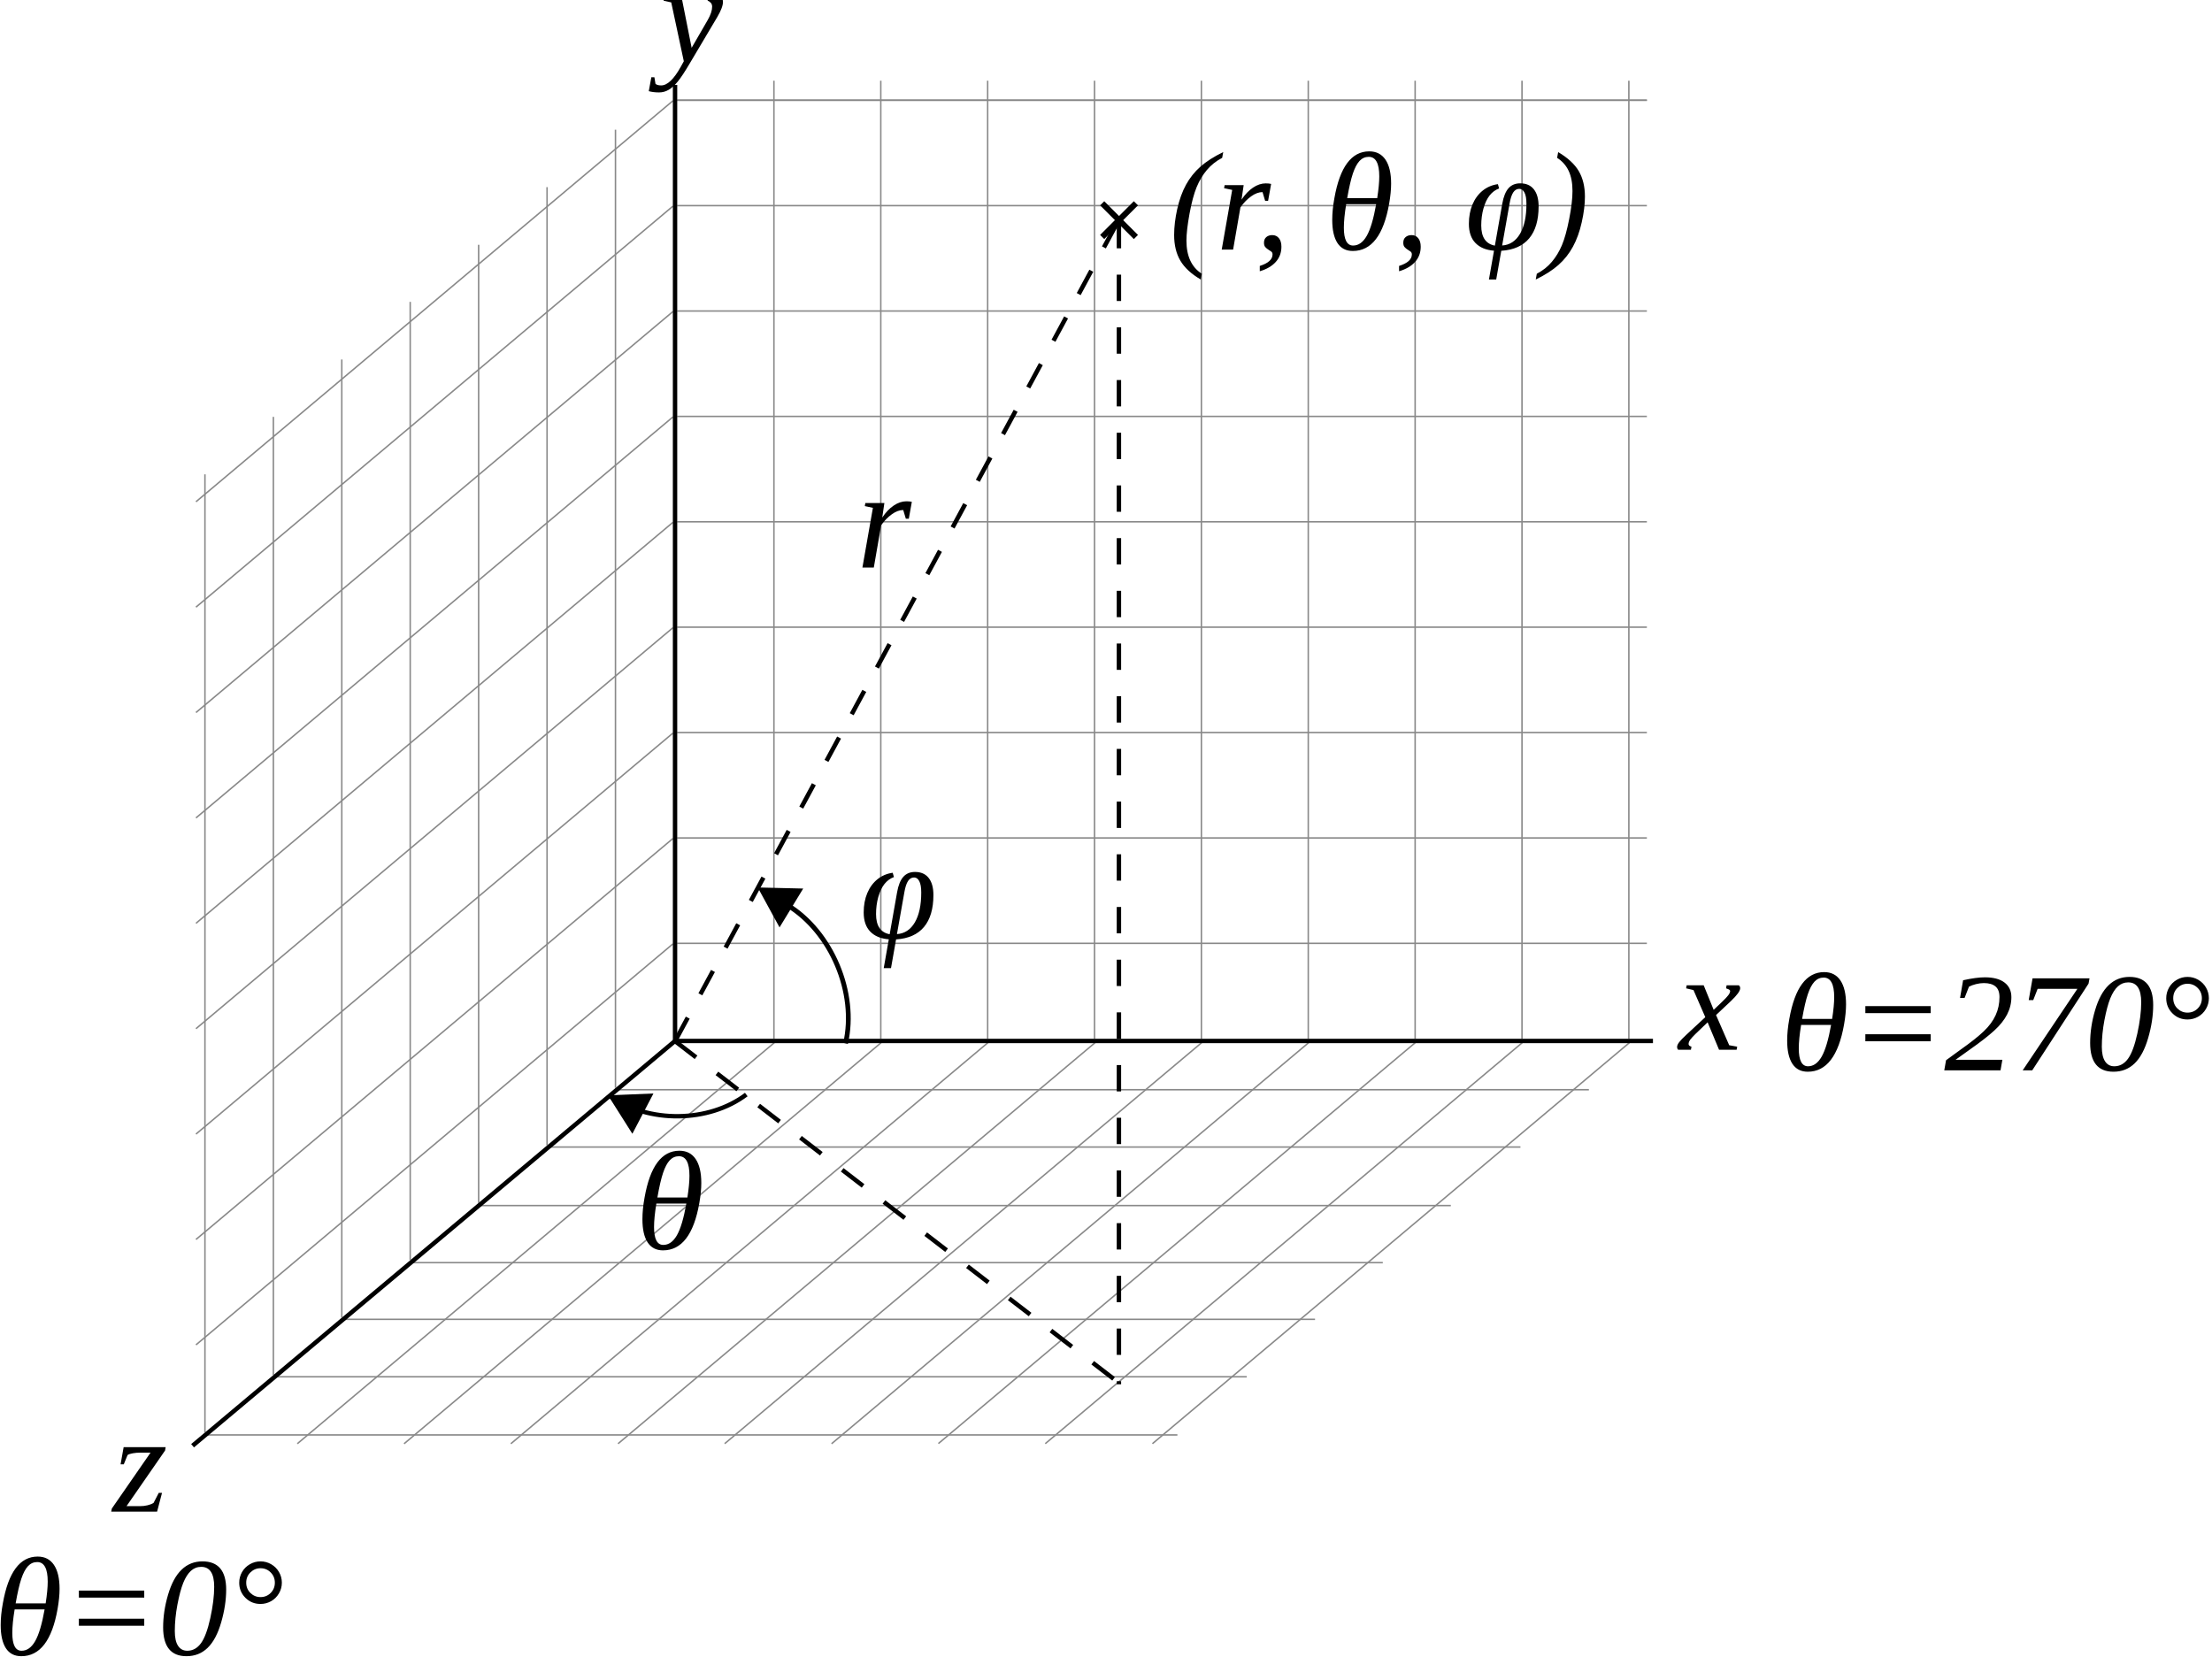
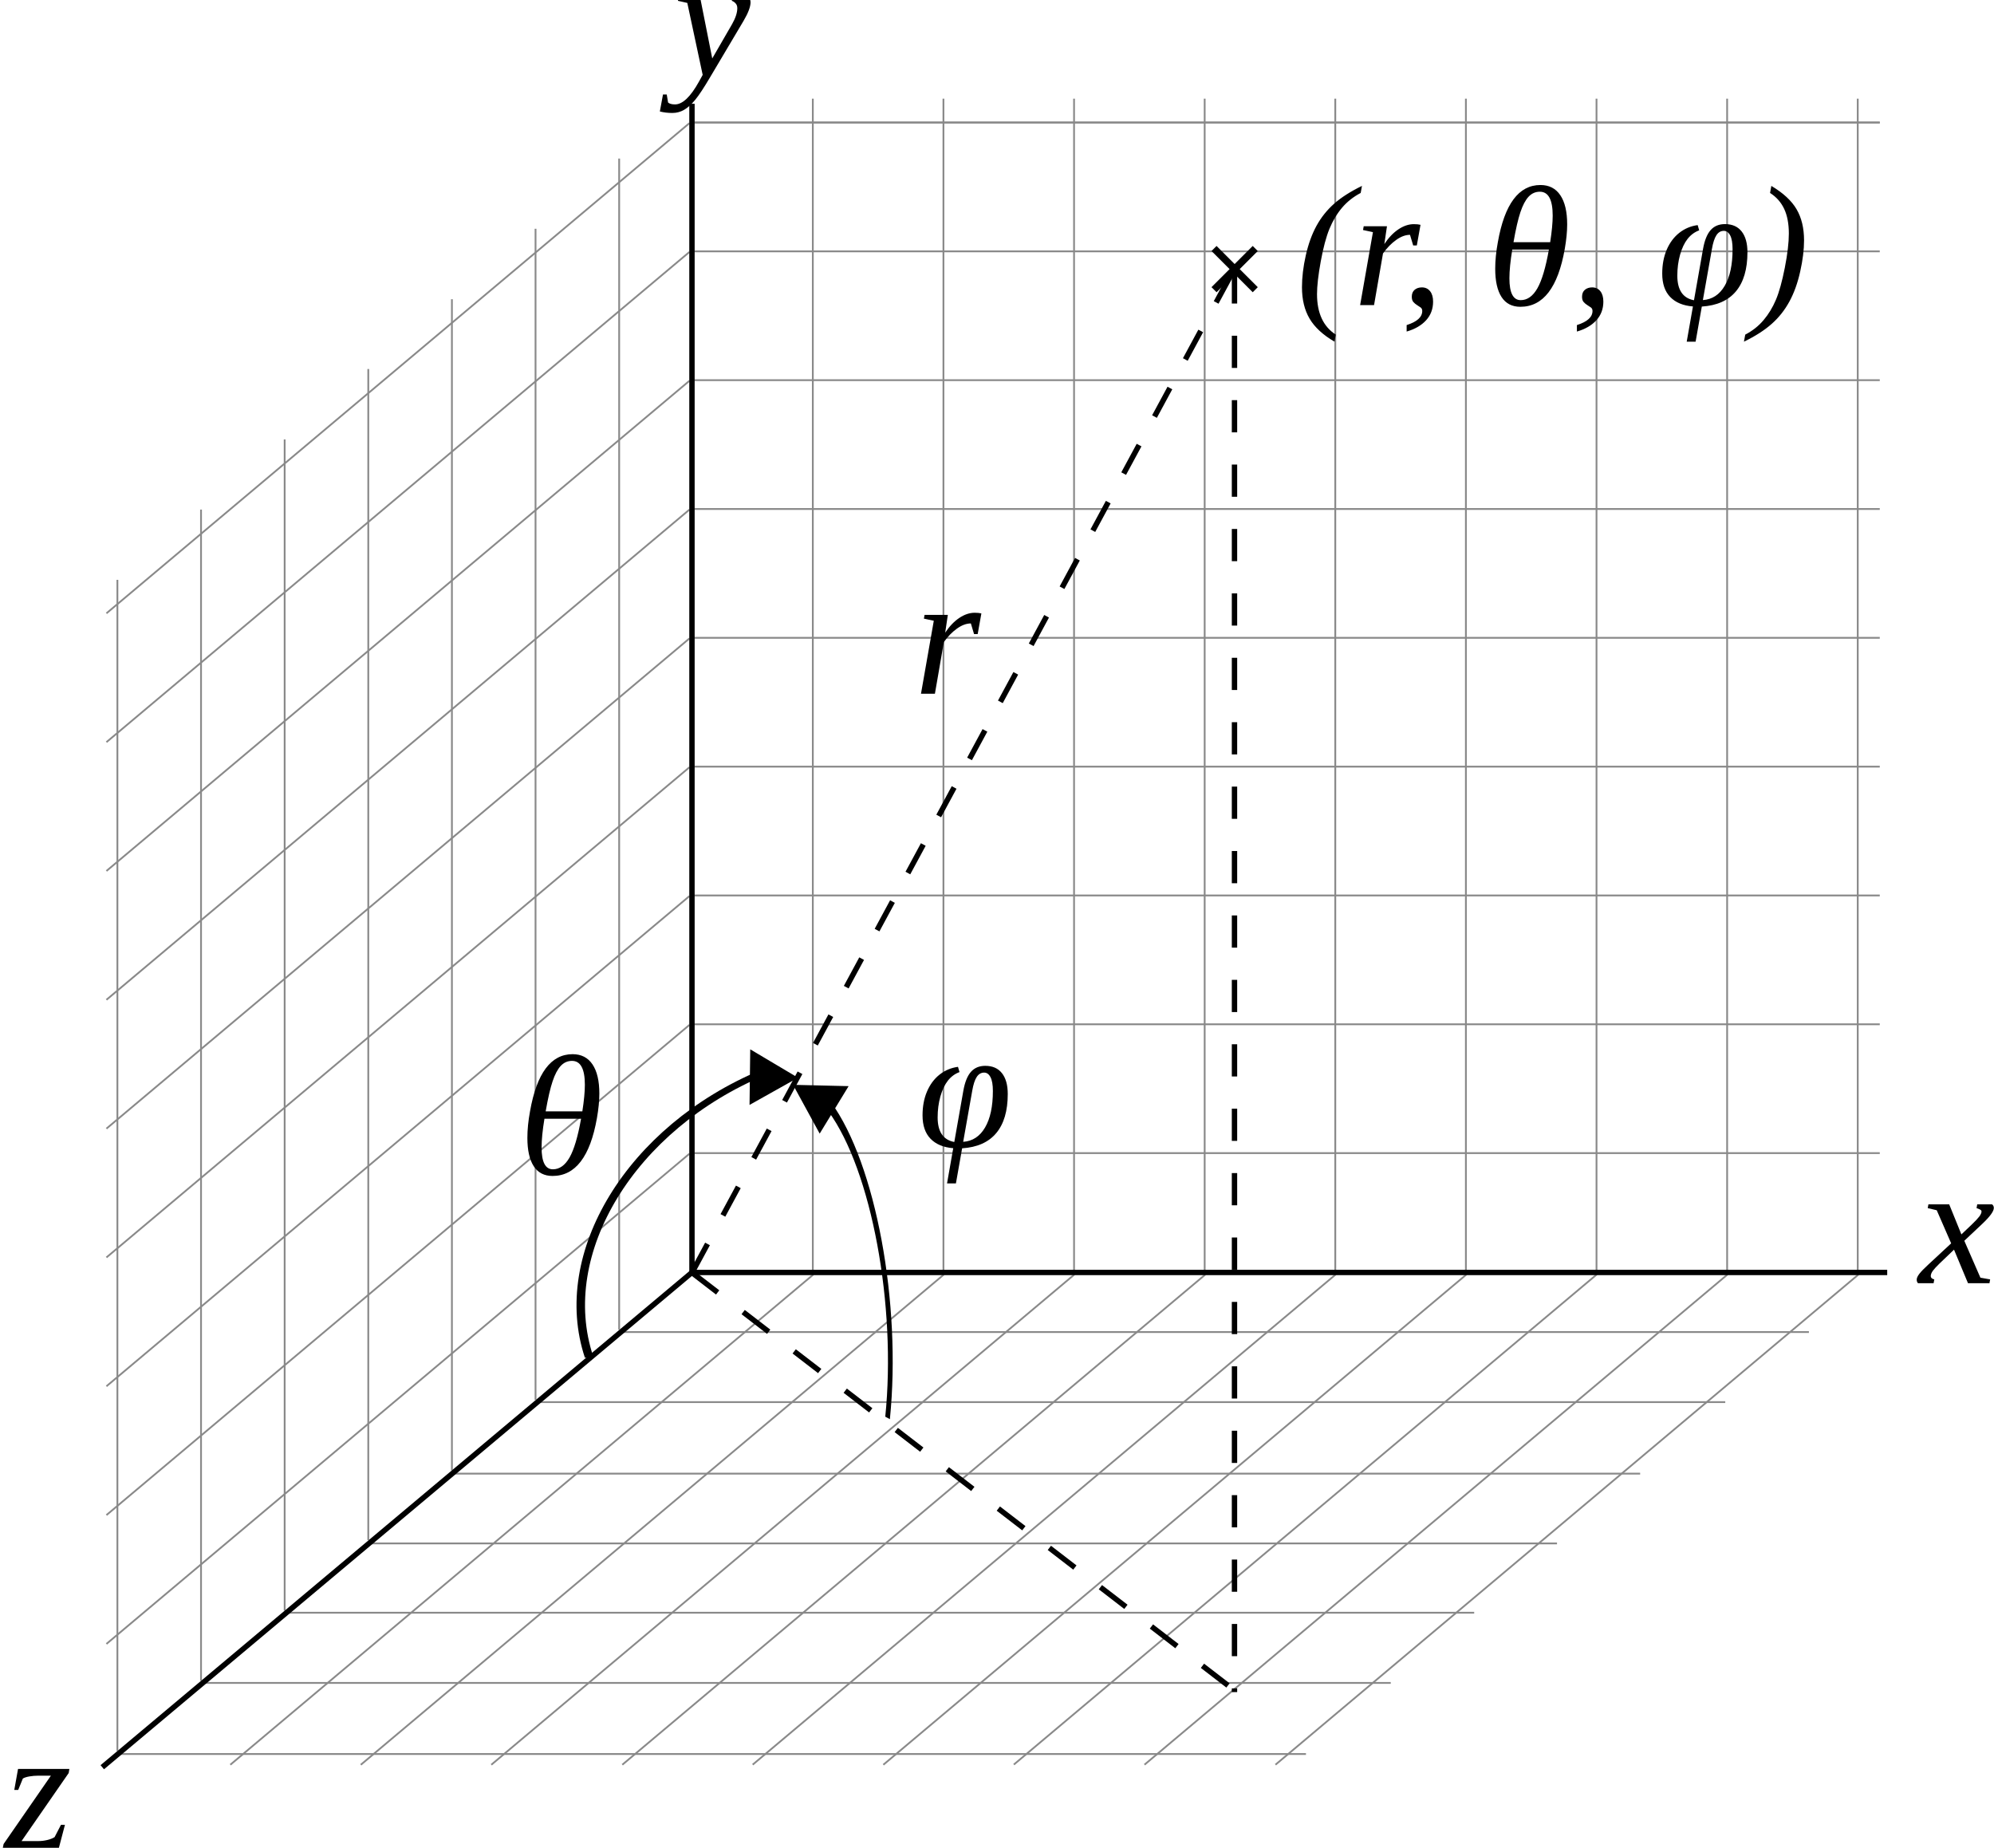
- <svg xmlns="http://www.w3.org/2000/svg" width="755.505" height="565.843" id="svg6267" version="1.0">
+ <svg xmlns="http://www.w3.org/2000/svg" width="557.217" height="516.369" id="svg6267" version="1.0">
  <defs id="defs6269">
    <pattern patternUnits="userSpaceOnUse" width="331.715" height="327.789" patternTransform="matrix(1.007467,-1.7286202e-8,0,1.018044,229.6922,251.6962)" id="pattern13283">
      <g transform="translate(-417.0736,-229.8742)" id="g12272">
        <path id="path12274" d="M 417.325,272.793 L 748.537,272.793" style="fill:none;fill-rule:evenodd;stroke:#898989;stroke-width:0.503;stroke-linecap:butt;stroke-linejoin:miter;stroke-miterlimit:4;stroke-dasharray:none;stroke-opacity:1" />
        <g id="g12276">
          <path id="path12278" d="M 450.382,557.414 L 450.382,230.124" style="fill:none;fill-rule:evenodd;stroke:#898989;stroke-width:0.5;stroke-linecap:butt;stroke-linejoin:miter;stroke-miterlimit:4;stroke-dasharray:none;stroke-opacity:1" />
          <path style="fill:none;fill-rule:evenodd;stroke:#898989;stroke-width:0.5;stroke-linecap:butt;stroke-linejoin:miter;stroke-miterlimit:4;stroke-dasharray:none;stroke-opacity:1" d="M 486.882,557.414 L 486.882,230.124" id="path12280" />
          <path id="path12282" d="M 523.382,557.414 L 523.382,230.124" style="fill:none;fill-rule:evenodd;stroke:#898989;stroke-width:0.5;stroke-linecap:butt;stroke-linejoin:miter;stroke-miterlimit:4;stroke-dasharray:none;stroke-opacity:1" />
          <path style="fill:none;fill-rule:evenodd;stroke:#898989;stroke-width:0.5;stroke-linecap:butt;stroke-linejoin:miter;stroke-miterlimit:4;stroke-dasharray:none;stroke-opacity:1" d="M 559.882,557.414 L 559.882,230.124" id="path12284" />
          <path id="path12286" d="M 596.382,557.414 L 596.382,230.124" style="fill:none;fill-rule:evenodd;stroke:#898989;stroke-width:0.5;stroke-linecap:butt;stroke-linejoin:miter;stroke-miterlimit:4;stroke-dasharray:none;stroke-opacity:1" />
          <path style="fill:none;fill-rule:evenodd;stroke:#898989;stroke-width:0.5;stroke-linecap:butt;stroke-linejoin:miter;stroke-miterlimit:4;stroke-dasharray:none;stroke-opacity:1" d="M 632.882,557.414 L 632.882,230.124" id="path12288" />
          <path id="path12290" d="M 669.382,557.414 L 669.382,230.124" style="fill:none;fill-rule:evenodd;stroke:#898989;stroke-width:0.5;stroke-linecap:butt;stroke-linejoin:miter;stroke-miterlimit:4;stroke-dasharray:none;stroke-opacity:1" />
          <path style="fill:none;fill-rule:evenodd;stroke:#898989;stroke-width:0.5;stroke-linecap:butt;stroke-linejoin:miter;stroke-miterlimit:4;stroke-dasharray:none;stroke-opacity:1" d="M 705.882,557.414 L 705.882,230.124" id="path12292" />
          <path id="path12294" d="M 742.382,557.414 L 742.382,230.124" style="fill:none;fill-rule:evenodd;stroke:#898989;stroke-width:0.5;stroke-linecap:butt;stroke-linejoin:miter;stroke-miterlimit:4;stroke-dasharray:none;stroke-opacity:1" />
          <path id="path12296" d="M 417.325,524.793 L 748.537,524.793" style="fill:none;fill-rule:evenodd;stroke:#898989;stroke-width:0.503;stroke-linecap:butt;stroke-linejoin:miter;stroke-miterlimit:4;stroke-dasharray:none;stroke-opacity:1" />
          <path style="fill:none;fill-rule:evenodd;stroke:#898989;stroke-width:0.503;stroke-linecap:butt;stroke-linejoin:miter;stroke-miterlimit:4;stroke-dasharray:none;stroke-opacity:1" d="M 417.325,488.793 L 748.537,488.793" id="path12298" />
          <path id="path12300" d="M 417.325,452.793 L 748.537,452.793" style="fill:none;fill-rule:evenodd;stroke:#898989;stroke-width:0.503;stroke-linecap:butt;stroke-linejoin:miter;stroke-miterlimit:4;stroke-dasharray:none;stroke-opacity:1" />
          <path style="fill:none;fill-rule:evenodd;stroke:#898989;stroke-width:0.503;stroke-linecap:butt;stroke-linejoin:miter;stroke-miterlimit:4;stroke-dasharray:none;stroke-opacity:1" d="M 417.325,416.793 L 748.537,416.793" id="path12302" />
          <path id="path12304" d="M 417.325,380.793 L 748.537,380.793" style="fill:none;fill-rule:evenodd;stroke:#898989;stroke-width:0.503;stroke-linecap:butt;stroke-linejoin:miter;stroke-miterlimit:4;stroke-dasharray:none;stroke-opacity:1" />
          <path style="fill:none;fill-rule:evenodd;stroke:#898989;stroke-width:0.503;stroke-linecap:butt;stroke-linejoin:miter;stroke-miterlimit:4;stroke-dasharray:none;stroke-opacity:1" d="M 417.325,344.793 L 748.537,344.793" id="path12306" />
          <path id="path12308" d="M 417.325,308.793 L 748.537,308.793" style="fill:none;fill-rule:evenodd;stroke:#898989;stroke-width:0.503;stroke-linecap:butt;stroke-linejoin:miter;stroke-miterlimit:4;stroke-dasharray:none;stroke-opacity:1" />
          <path id="path12310" d="M 417.325,236.793 L 748.537,236.793" style="fill:none;fill-rule:evenodd;stroke:#898989;stroke-width:0.503;stroke-linecap:butt;stroke-linejoin:miter;stroke-miterlimit:4;stroke-dasharray:none;stroke-opacity:1" />
          <path style="fill:none;fill-rule:evenodd;stroke:#898989;stroke-width:0.503;stroke-linecap:butt;stroke-linejoin:miter;stroke-miterlimit:4;stroke-dasharray:none;stroke-opacity:1" d="M 417.325,236.793 L 748.537,236.793" id="path12312" />
        </g>
      </g>
    </pattern>
    <pattern patternUnits="userSpaceOnUse" width="331.715" height="327.789" patternTransform="matrix(1.007467,-1.7286202e-8,0,1.018044,229.6922,251.6962)" id="pattern2352">
      <g transform="translate(-417.0736,-229.8742)" id="g2354">
        <path id="path2356" d="M 417.325,272.793 L 748.537,272.793" style="fill:none;fill-rule:evenodd;stroke:#898989;stroke-width:0.503;stroke-linecap:butt;stroke-linejoin:miter;stroke-miterlimit:4;stroke-dasharray:none;stroke-opacity:1" />
        <g id="g2358">
          <path id="path2360" d="M 450.382,557.414 L 450.382,230.124" style="fill:none;fill-rule:evenodd;stroke:#898989;stroke-width:0.5;stroke-linecap:butt;stroke-linejoin:miter;stroke-miterlimit:4;stroke-dasharray:none;stroke-opacity:1" />
          <path style="fill:none;fill-rule:evenodd;stroke:#898989;stroke-width:0.5;stroke-linecap:butt;stroke-linejoin:miter;stroke-miterlimit:4;stroke-dasharray:none;stroke-opacity:1" d="M 486.882,557.414 L 486.882,230.124" id="path2362" />
          <path id="path2364" d="M 523.382,557.414 L 523.382,230.124" style="fill:none;fill-rule:evenodd;stroke:#898989;stroke-width:0.5;stroke-linecap:butt;stroke-linejoin:miter;stroke-miterlimit:4;stroke-dasharray:none;stroke-opacity:1" />
          <path style="fill:none;fill-rule:evenodd;stroke:#898989;stroke-width:0.5;stroke-linecap:butt;stroke-linejoin:miter;stroke-miterlimit:4;stroke-dasharray:none;stroke-opacity:1" d="M 559.882,557.414 L 559.882,230.124" id="path2366" />
          <path id="path2368" d="M 596.382,557.414 L 596.382,230.124" style="fill:none;fill-rule:evenodd;stroke:#898989;stroke-width:0.5;stroke-linecap:butt;stroke-linejoin:miter;stroke-miterlimit:4;stroke-dasharray:none;stroke-opacity:1" />
          <path style="fill:none;fill-rule:evenodd;stroke:#898989;stroke-width:0.5;stroke-linecap:butt;stroke-linejoin:miter;stroke-miterlimit:4;stroke-dasharray:none;stroke-opacity:1" d="M 632.882,557.414 L 632.882,230.124" id="path2370" />
          <path id="path2372" d="M 669.382,557.414 L 669.382,230.124" style="fill:none;fill-rule:evenodd;stroke:#898989;stroke-width:0.5;stroke-linecap:butt;stroke-linejoin:miter;stroke-miterlimit:4;stroke-dasharray:none;stroke-opacity:1" />
          <path style="fill:none;fill-rule:evenodd;stroke:#898989;stroke-width:0.5;stroke-linecap:butt;stroke-linejoin:miter;stroke-miterlimit:4;stroke-dasharray:none;stroke-opacity:1" d="M 705.882,557.414 L 705.882,230.124" id="path2374" />
          <path id="path2376" d="M 742.382,557.414 L 742.382,230.124" style="fill:none;fill-rule:evenodd;stroke:#898989;stroke-width:0.5;stroke-linecap:butt;stroke-linejoin:miter;stroke-miterlimit:4;stroke-dasharray:none;stroke-opacity:1" />
          <path id="path2378" d="M 417.325,524.793 L 748.537,524.793" style="fill:none;fill-rule:evenodd;stroke:#898989;stroke-width:0.503;stroke-linecap:butt;stroke-linejoin:miter;stroke-miterlimit:4;stroke-dasharray:none;stroke-opacity:1" />
          <path style="fill:none;fill-rule:evenodd;stroke:#898989;stroke-width:0.503;stroke-linecap:butt;stroke-linejoin:miter;stroke-miterlimit:4;stroke-dasharray:none;stroke-opacity:1" d="M 417.325,488.793 L 748.537,488.793" id="path2380" />
          <path id="path2382" d="M 417.325,452.793 L 748.537,452.793" style="fill:none;fill-rule:evenodd;stroke:#898989;stroke-width:0.503;stroke-linecap:butt;stroke-linejoin:miter;stroke-miterlimit:4;stroke-dasharray:none;stroke-opacity:1" />
          <path style="fill:none;fill-rule:evenodd;stroke:#898989;stroke-width:0.503;stroke-linecap:butt;stroke-linejoin:miter;stroke-miterlimit:4;stroke-dasharray:none;stroke-opacity:1" d="M 417.325,416.793 L 748.537,416.793" id="path2384" />
          <path id="path2386" d="M 417.325,380.793 L 748.537,380.793" style="fill:none;fill-rule:evenodd;stroke:#898989;stroke-width:0.503;stroke-linecap:butt;stroke-linejoin:miter;stroke-miterlimit:4;stroke-dasharray:none;stroke-opacity:1" />
          <path style="fill:none;fill-rule:evenodd;stroke:#898989;stroke-width:0.503;stroke-linecap:butt;stroke-linejoin:miter;stroke-miterlimit:4;stroke-dasharray:none;stroke-opacity:1" d="M 417.325,344.793 L 748.537,344.793" id="path2388" />
          <path id="path2390" d="M 417.325,308.793 L 748.537,308.793" style="fill:none;fill-rule:evenodd;stroke:#898989;stroke-width:0.503;stroke-linecap:butt;stroke-linejoin:miter;stroke-miterlimit:4;stroke-dasharray:none;stroke-opacity:1" />
          <path id="path2392" d="M 417.325,236.793 L 748.537,236.793" style="fill:none;fill-rule:evenodd;stroke:#898989;stroke-width:0.503;stroke-linecap:butt;stroke-linejoin:miter;stroke-miterlimit:4;stroke-dasharray:none;stroke-opacity:1" />
          <path style="fill:none;fill-rule:evenodd;stroke:#898989;stroke-width:0.503;stroke-linecap:butt;stroke-linejoin:miter;stroke-miterlimit:4;stroke-dasharray:none;stroke-opacity:1" d="M 417.325,236.793 L 748.537,236.793" id="path2394" />
        </g>
      </g>
    </pattern>
  </defs>
-   <g id="layer1" transform="translate(21.1103,-4.680822)">
+   <g id="layer1" transform="translate(-16.08175,-4.680822)">
    <g id="g2702" transform="translate(-48.18627,-234.3268)" style="font-size:48px">
      <path id="path2419" d="M 384.089,732.158 547.008,595.175" style="font-size:48px;fill:none;stroke:#898989;stroke-width:0.503;stroke-linecap:butt;stroke-linejoin:miter;stroke-miterlimit:4;stroke-opacity:1;stroke-dasharray:none" />
      <path id="path2421" d="m 258.352,309.248 331.212,0" style="font-size:48px;fill:none;stroke:#898989;stroke-width:0.503;stroke-linecap:butt;stroke-linejoin:miter;stroke-miterlimit:4;stroke-opacity:1;stroke-dasharray:none" />
      <path style="font-size:48px;fill:none;stroke:#898989;stroke-width:0.5;stroke-linecap:butt;stroke-linejoin:miter;stroke-miterlimit:4;stroke-opacity:1;stroke-dasharray:none" d="m 291.409,593.868 0,-327.289" id="path2423" />
      <path id="path2425" d="m 327.909,593.868 0,-327.289" style="font-size:48px;fill:none;stroke:#898989;stroke-width:0.5;stroke-linecap:butt;stroke-linejoin:miter;stroke-miterlimit:4;stroke-opacity:1;stroke-dasharray:none" />
      <path style="font-size:48px;fill:none;stroke:#898989;stroke-width:0.5;stroke-linecap:butt;stroke-linejoin:miter;stroke-miterlimit:4;stroke-opacity:1;stroke-dasharray:none" d="m 364.409,593.868 0,-327.289" id="path2427" />
      <path id="path2429" d="m 400.909,593.868 0,-327.289" style="font-size:48px;fill:none;stroke:#898989;stroke-width:0.5;stroke-linecap:butt;stroke-linejoin:miter;stroke-miterlimit:4;stroke-opacity:1;stroke-dasharray:none" />
      <path style="font-size:48px;fill:none;stroke:#898989;stroke-width:0.5;stroke-linecap:butt;stroke-linejoin:miter;stroke-miterlimit:4;stroke-opacity:1;stroke-dasharray:none" d="m 437.409,593.868 0,-327.289" id="path2431" />
      <path id="path2433" d="m 473.909,593.868 0,-327.289" style="font-size:48px;fill:none;stroke:#898989;stroke-width:0.5;stroke-linecap:butt;stroke-linejoin:miter;stroke-miterlimit:4;stroke-opacity:1;stroke-dasharray:none" />
      <path style="font-size:48px;fill:none;stroke:#898989;stroke-width:0.5;stroke-linecap:butt;stroke-linejoin:miter;stroke-miterlimit:4;stroke-opacity:1;stroke-dasharray:none" d="m 510.409,593.868 0,-327.289" id="path2435" />
      <path id="path2437" d="m 546.909,593.868 0,-327.289" style="font-size:48px;fill:none;stroke:#898989;stroke-width:0.5;stroke-linecap:butt;stroke-linejoin:miter;stroke-miterlimit:4;stroke-opacity:1;stroke-dasharray:none" />
      <path style="font-size:48px;fill:none;stroke:#898989;stroke-width:0.5;stroke-linecap:butt;stroke-linejoin:miter;stroke-miterlimit:4;stroke-opacity:1;stroke-dasharray:none" d="m 583.409,593.868 0,-327.289" id="path2439" />
      <path style="font-size:48px;fill:none;stroke:#898989;stroke-width:0.503;stroke-linecap:butt;stroke-linejoin:miter;stroke-miterlimit:4;stroke-opacity:1;stroke-dasharray:none" d="m 258.352,561.248 331.212,0" id="path2441" />
      <path id="path2443" d="m 258.352,525.248 331.212,0" style="font-size:48px;fill:none;stroke:#898989;stroke-width:0.503;stroke-linecap:butt;stroke-linejoin:miter;stroke-miterlimit:4;stroke-opacity:1;stroke-dasharray:none" />
      <path style="font-size:48px;fill:none;stroke:#898989;stroke-width:0.503;stroke-linecap:butt;stroke-linejoin:miter;stroke-miterlimit:4;stroke-opacity:1;stroke-dasharray:none" d="m 258.352,489.248 331.212,0" id="path2445" />
      <path id="path2447" d="m 258.352,453.248 331.212,0" style="font-size:48px;fill:none;stroke:#898989;stroke-width:0.503;stroke-linecap:butt;stroke-linejoin:miter;stroke-miterlimit:4;stroke-opacity:1;stroke-dasharray:none" />
      <path style="font-size:48px;fill:none;stroke:#898989;stroke-width:0.503;stroke-linecap:butt;stroke-linejoin:miter;stroke-miterlimit:4;stroke-opacity:1;stroke-dasharray:none" d="m 258.352,417.248 331.212,0" id="path2449" />
      <path id="path2451" d="m 258.352,381.248 331.212,0" style="font-size:48px;fill:none;stroke:#898989;stroke-width:0.503;stroke-linecap:butt;stroke-linejoin:miter;stroke-miterlimit:4;stroke-opacity:1;stroke-dasharray:none" />
      <path style="font-size:48px;fill:none;stroke:#898989;stroke-width:0.503;stroke-linecap:butt;stroke-linejoin:miter;stroke-miterlimit:4;stroke-opacity:1;stroke-dasharray:none" d="m 258.352,345.248 331.212,0" id="path2453" />
      <path style="font-size:48px;fill:none;stroke:#898989;stroke-width:0.503;stroke-linecap:butt;stroke-linejoin:miter;stroke-miterlimit:4;stroke-opacity:1;stroke-dasharray:none" d="m 258.352,273.248 331.212,0" id="path2455" />
      <path id="path2457" d="m 258.352,273.248 331.212,0" style="font-size:48px;fill:none;stroke:#898989;stroke-width:0.503;stroke-linecap:butt;stroke-linejoin:miter;stroke-miterlimit:4;stroke-opacity:1;stroke-dasharray:none" />
      <path id="path2459" d="M 94.009,698.406 256.928,561.423" style="font-size:48px;fill:none;stroke:#898989;stroke-width:0.503;stroke-linecap:butt;stroke-linejoin:miter;stroke-miterlimit:4;stroke-opacity:1;stroke-dasharray:none" />
      <path style="font-size:48px;fill:none;stroke:#898989;stroke-width:0.503;stroke-linecap:butt;stroke-linejoin:miter;stroke-miterlimit:4;stroke-opacity:1;stroke-dasharray:none" d="M 94.009,662.406 256.928,525.423" id="path2461" />
      <path id="path2463" d="M 94.009,626.406 256.928,489.423" style="font-size:48px;fill:none;stroke:#898989;stroke-width:0.503;stroke-linecap:butt;stroke-linejoin:miter;stroke-miterlimit:4;stroke-opacity:1;stroke-dasharray:none" />
      <path style="font-size:48px;fill:none;stroke:#898989;stroke-width:0.503;stroke-linecap:butt;stroke-linejoin:miter;stroke-miterlimit:4;stroke-opacity:1;stroke-dasharray:none" d="M 94.009,590.406 256.928,453.423" id="path2465" />
      <path id="path2467" d="M 94.009,554.406 256.928,417.423" style="font-size:48px;fill:none;stroke:#898989;stroke-width:0.503;stroke-linecap:butt;stroke-linejoin:miter;stroke-miterlimit:4;stroke-opacity:1;stroke-dasharray:none" />
      <path style="font-size:48px;fill:none;stroke:#898989;stroke-width:0.503;stroke-linecap:butt;stroke-linejoin:miter;stroke-miterlimit:4;stroke-opacity:1;stroke-dasharray:none" d="M 94.009,518.406 256.928,381.423" id="path2469" />
      <path id="path2471" d="M 94.009,482.406 256.928,345.423" style="font-size:48px;fill:none;stroke:#898989;stroke-width:0.503;stroke-linecap:butt;stroke-linejoin:miter;stroke-miterlimit:4;stroke-opacity:1;stroke-dasharray:none" />
      <path style="font-size:48px;fill:none;stroke:#898989;stroke-width:0.503;stroke-linecap:butt;stroke-linejoin:miter;stroke-miterlimit:4;stroke-opacity:1;stroke-dasharray:none" d="M 94.009,446.406 256.928,309.423" id="path2473" />
      <path id="path2475" d="M 94.009,410.406 256.928,273.423" style="font-size:48px;fill:none;stroke:#898989;stroke-width:0.503;stroke-linecap:butt;stroke-linejoin:miter;stroke-miterlimit:4;stroke-opacity:1;stroke-dasharray:none" />
      <path style="font-size:48px;fill:none;stroke:#898989;stroke-width:0.5;stroke-linecap:butt;stroke-linejoin:miter;stroke-miterlimit:4;stroke-opacity:1;stroke-dasharray:none" d="m 97.076,728.33 0,-327.289" id="path2477" />
      <path id="path2479" d="m 120.445,708.697 0,-327.289" style="font-size:48px;fill:none;stroke:#898989;stroke-width:0.5;stroke-linecap:butt;stroke-linejoin:miter;stroke-miterlimit:4;stroke-opacity:1;stroke-dasharray:none" />
      <path id="path2483" d="m 143.814,689.095 0,-327.289" style="font-size:48px;fill:none;stroke:#898989;stroke-width:0.5;stroke-linecap:butt;stroke-linejoin:miter;stroke-miterlimit:4;stroke-opacity:1;stroke-dasharray:none" />
      <path style="font-size:48px;fill:none;stroke:#898989;stroke-width:0.5;stroke-linecap:butt;stroke-linejoin:miter;stroke-miterlimit:4;stroke-opacity:1;stroke-dasharray:none" d="m 167.183,669.416 0,-327.289" id="path2485" />
      <path id="path2487" d="m 190.553,649.911 0,-327.289" style="font-size:48px;fill:none;stroke:#898989;stroke-width:0.5;stroke-linecap:butt;stroke-linejoin:miter;stroke-miterlimit:4;stroke-opacity:1;stroke-dasharray:none" />
      <path style="font-size:48px;fill:none;stroke:#898989;stroke-width:0.5;stroke-linecap:butt;stroke-linejoin:miter;stroke-miterlimit:4;stroke-opacity:1;stroke-dasharray:none" d="m 213.922,630.225 0,-327.289" id="path2489" />
      <path id="path2491" d="m 237.291,610.604 0,-327.289" style="font-size:48px;fill:none;stroke:#898989;stroke-width:0.5;stroke-linecap:butt;stroke-linejoin:miter;stroke-miterlimit:4;stroke-opacity:1;stroke-dasharray:none" />
      <path style="font-size:48px;fill:none;stroke:#898989;stroke-width:0.503;stroke-linecap:butt;stroke-linejoin:miter;stroke-miterlimit:4;stroke-opacity:1;stroke-dasharray:none" d="m 238.549,611.25 331.212,0" id="path2493" />
      <path style="font-size:48px;fill:none;stroke:#898989;stroke-width:0.503;stroke-linecap:butt;stroke-linejoin:miter;stroke-miterlimit:4;stroke-opacity:1;stroke-dasharray:none" d="m 215.173,630.831 331.212,0" id="path2495" />
      <path style="font-size:48px;fill:none;stroke:#898989;stroke-width:0.503;stroke-linecap:butt;stroke-linejoin:miter;stroke-miterlimit:4;stroke-opacity:1;stroke-dasharray:none" d="m 191.388,650.819 331.212,0" id="path2497" />
      <path style="font-size:48px;fill:none;stroke:#898989;stroke-width:0.503;stroke-linecap:butt;stroke-linejoin:miter;stroke-miterlimit:4;stroke-opacity:1;stroke-dasharray:none" d="m 168.153,670.319 331.212,0" id="path2499" />
      <path style="font-size:48px;fill:none;stroke:#898989;stroke-width:0.503;stroke-linecap:butt;stroke-linejoin:miter;stroke-miterlimit:4;stroke-opacity:1;stroke-dasharray:none" d="m 145.013,689.688 331.212,0" id="path2501" />
      <path style="font-size:48px;fill:none;stroke:#898989;stroke-width:0.503;stroke-linecap:butt;stroke-linejoin:miter;stroke-miterlimit:4;stroke-opacity:1;stroke-dasharray:none" d="m 121.698,709.305 331.212,0" id="path2503" />
      <path style="font-size:48px;fill:none;stroke:#898989;stroke-width:0.503;stroke-linecap:butt;stroke-linejoin:miter;stroke-miterlimit:4;stroke-opacity:1;stroke-dasharray:none" d="m 98.005,729.173 331.212,0" id="path2505" />
      <path id="path2507" d="M 128.63,732.168 291.549,595.184" style="font-size:48px;fill:none;stroke:#898989;stroke-width:0.503;stroke-linecap:butt;stroke-linejoin:miter;stroke-miterlimit:4;stroke-opacity:1;stroke-dasharray:none" />
      <path id="path2509" d="M 165.087,732.181 328.006,595.197" style="font-size:48px;fill:none;stroke:#898989;stroke-width:0.503;stroke-linecap:butt;stroke-linejoin:miter;stroke-miterlimit:4;stroke-opacity:1;stroke-dasharray:none" />
      <path id="path2511" d="M 201.558,732.176 364.477,595.193" style="font-size:48px;fill:none;stroke:#898989;stroke-width:0.503;stroke-linecap:butt;stroke-linejoin:miter;stroke-miterlimit:4;stroke-opacity:1;stroke-dasharray:none" />
      <path id="path2513" d="M 238.166,732.172 401.085,595.189" style="font-size:48px;fill:none;stroke:#898989;stroke-width:0.503;stroke-linecap:butt;stroke-linejoin:miter;stroke-miterlimit:4;stroke-opacity:1;stroke-dasharray:none" />
      <path id="path2515" d="M 274.598,732.149 437.517,595.165" style="font-size:48px;fill:none;stroke:#898989;stroke-width:0.503;stroke-linecap:butt;stroke-linejoin:miter;stroke-miterlimit:4;stroke-opacity:1;stroke-dasharray:none" />
      <path id="path2517" d="M 311.108,732.176 474.026,595.193" style="font-size:48px;fill:none;stroke:#898989;stroke-width:0.503;stroke-linecap:butt;stroke-linejoin:miter;stroke-miterlimit:4;stroke-opacity:1;stroke-dasharray:none" />
      <path id="path2519" d="M 347.581,732.122 510.5,595.139" style="font-size:48px;fill:none;stroke:#898989;stroke-width:0.503;stroke-linecap:butt;stroke-linejoin:miter;stroke-miterlimit:4;stroke-opacity:1;stroke-dasharray:none" />
      <path id="path2521" d="M 420.688,732.163 583.607,595.18" style="font-size:48px;fill:none;stroke:#898989;stroke-width:0.503;stroke-linecap:butt;stroke-linejoin:miter;stroke-miterlimit:4;stroke-opacity:1;stroke-dasharray:none" />
    </g>
    <path style="fill:none;stroke:#000000;stroke-width:1.5;stroke-linecap:butt;stroke-linejoin:miter;stroke-miterlimit:4;stroke-opacity:1;stroke-dasharray:none" d="m 209.45,33.679 0,327.212" id="path6275" />
    <path style="fill:none;stroke:#000000;stroke-width:1.5;stroke-linecap:butt;stroke-linejoin:miter;stroke-miterlimit:4;stroke-opacity:1;stroke-dasharray:none" d="m 543.456,360.272 -334.251,0" id="path7246" />
    <path style="fill:none;stroke:#000000;stroke-width:1.5;stroke-linecap:butt;stroke-linejoin:miter;stroke-miterlimit:4;stroke-opacity:1;stroke-dasharray:none" d="M 44.661,498.536 209.888,359.895" id="path7248" />
    <text xml:space="preserve" style="font-size:8px;font-style:normal;font-variant:normal;font-weight:normal;font-stretch:normal;text-align:start;line-height:100%;writing-mode:lr-tb;text-anchor:start;fill:#000000;fill-opacity:1;stroke:none;font-family:Tahoma" x="17.418" y="521.05" id="text11150">
      <tspan id="tspan11152" x="17.418" y="521.05" style="font-size:48px;font-style:italic;font-variant:normal;font-weight:normal;font-stretch:normal;text-align:start;line-height:100%;writing-mode:lr-tb;text-anchor:start;font-family:Times New Roman">z</tspan>
    </text>
    <text xml:space="preserve" style="font-size:48px;font-style:normal;font-variant:normal;font-weight:normal;font-stretch:normal;text-align:start;line-height:100%;writing-mode:lr-tb;text-anchor:start;fill:#000000;fill-opacity:1;stroke:none;font-family:Tahoma" x="552.298" y="363.276" id="text11154">
      <tspan id="tspan11156" x="552.298" y="363.276" style="font-size:48px;font-style:italic;font-variant:normal;font-weight:normal;font-stretch:normal;text-align:start;line-height:100%;writing-mode:lr-tb;text-anchor:start;font-family:Times New Roman">x</tspan>
    </text>
    <text xml:space="preserve" style="font-size:48px;font-style:normal;font-variant:normal;font-weight:normal;font-stretch:normal;text-align:start;line-height:100%;writing-mode:lr-tb;text-anchor:start;fill:#000000;fill-opacity:1;stroke:none;font-family:Tahoma" x="204.493" y="25.892" id="text11158">
      <tspan id="tspan11160" x="204.493" y="25.892" style="font-size:48px;font-style:italic;font-variant:normal;font-weight:normal;font-stretch:normal;text-align:start;line-height:100%;writing-mode:lr-tb;text-anchor:start;font-family:Times New Roman">y</tspan>
    </text>
    <path style="fill:none;stroke:#000000;stroke-width:1.5;stroke-linecap:butt;stroke-linejoin:miter;stroke-miterlimit:4;stroke-opacity:1;stroke-dasharray:9, 9;stroke-dashoffset:0" d="m 361.057,80.502 0,397.04" id="path12151" />
    <text xml:space="preserve" style="font-size:20px;font-style:italic;font-variant:normal;font-weight:normal;font-stretch:normal;text-align:start;line-height:100%;writing-mode:lr-tb;text-anchor:start;fill:#000000;fill-opacity:1;stroke:none;font-family:Times New Roman" x="378.227" y="89.946" id="text21851">
      <tspan id="tspan25764" x="378.227" y="89.946" style="font-size:48px">(r, θ, φ)</tspan>
    </text>
    <path style="fill:none;stroke:#000000;stroke-width:1.51;stroke-linecap:butt;stroke-linejoin:miter;stroke-miterlimit:4;stroke-opacity:1;stroke-dasharray:9.062, 9.062;stroke-dashoffset:0" d="M 209.486,360.276 361.856,78.224" id="path21855" />
    <path style="fill:none;stroke:#000000;stroke-width:1.5;stroke-linecap:butt;stroke-linejoin:miter;stroke-miterlimit:4;stroke-opacity:1;stroke-dasharray:9, 9;stroke-dashoffset:0" d="M 209.495,360.361 361.035,477.065" id="path22826" />
-     <path style="fill:none;stroke:#000000;stroke-width:1.5;stroke-miterlimit:4;stroke-opacity:1;stroke-dasharray:none;stroke-dashoffset:0" id="path24773" d="m 260.043,615.499 c -13.189,9.358 -33.742,9.118 -46.546,-0.545" transform="matrix(-1,0,0,1,447.2767,-236.3757)" />
    <text xml:space="preserve" style="font-size:48px;font-style:italic;font-variant:normal;font-weight:normal;font-stretch:normal;text-align:start;line-height:100%;writing-mode:lr-tb;text-anchor:start;fill:#000000;fill-opacity:1;stroke:none;font-family:Times New Roman" x="272.446" y="325.17" id="text25746">
      <tspan id="tspan25750" x="272.446" y="325.17">φ</tspan>
    </text>
-     <text xml:space="preserve" style="font-size:48px;font-style:italic;font-variant:normal;font-weight:normal;font-stretch:normal;text-align:start;line-height:100%;writing-mode:lr-tb;text-anchor:start;fill:#000000;fill-opacity:1;stroke:none;font-family:Times New Roman" x="195.964" y="431.327" id="text25752">
-       <tspan id="tspan25756" x="195.964" y="431.327">θ</tspan>
+     <text xml:space="preserve" style="font-size:48px;font-style:italic;font-variant:normal;font-weight:normal;font-stretch:normal;text-align:start;line-height:100%;writing-mode:lr-tb;text-anchor:start;fill:#000000;fill-opacity:1;stroke:none;font-family:Times New Roman" x="161.114" y="332.837" id="text25752">
+       <tspan id="tspan25756" x="161.114" y="332.837">θ</tspan>
    </text>
    <text xml:space="preserve" style="font-size:30px;font-style:italic;font-variant:normal;font-weight:normal;font-stretch:normal;text-align:start;line-height:100%;writing-mode:lr-tb;text-anchor:start;fill:#000000;fill-opacity:1;stroke:none;font-family:Times New Roman" x="271.498" y="198.542" id="text25758">
      <tspan id="tspan25762" x="271.498" y="198.542" style="font-size:48px">r</tspan>
    </text>
    <path style="fill:none;stroke:#000000;stroke-width:2;stroke-linecap:butt;stroke-linejoin:miter;stroke-miterlimit:4;stroke-opacity:1;stroke-dasharray:none" d="m 355.338,74.123 11.518,11.518" id="path2249" />
    <path style="fill:none;stroke:#000000;stroke-width:2;stroke-linecap:butt;stroke-linejoin:miter;stroke-miterlimit:4;stroke-opacity:1;stroke-dasharray:none" d="M 366.856,74.123 355.338,85.64" id="path2251" />
-     <path style="fill:#000000;fill-opacity:1;stroke:#000000;stroke-width:2.5;stroke-miterlimit:4;stroke-opacity:1;stroke-dasharray:none;stroke-dashoffset:0" id="path3876" d="m 220.213,400.201 -2.038,5.218 -2.038,5.218 -3.499,-4.374 -3.499,-4.374 5.538,-0.843 z" transform="matrix(-0.9815594,0.1911574,0.1911574,0.9815594,328.4259,-54.9083)" />
+     <path style="fill:#000000;fill-opacity:1;stroke:#000000;stroke-width:2.5;stroke-miterlimit:4;stroke-opacity:1;stroke-dasharray:none;stroke-dashoffset:0" id="path3876" d="m 220.213,400.201 -2.038,5.218 -2.038,5.218 -3.499,-4.374 -3.499,-4.374 5.538,-0.843 z" transform="matrix(-0.9268325,-0.3754751,-0.3754751,0.9268325,581.3219,11.86395)" />
    <path style="fill:#000000;fill-opacity:1;stroke:#000000;stroke-width:2.5;stroke-miterlimit:4;stroke-opacity:1;stroke-dasharray:none;stroke-dashoffset:0" id="path3876-3" d="m 220.213,400.201 -2.038,5.218 -2.038,5.218 -3.499,-4.374 -3.499,-4.374 5.538,-0.843 z" transform="matrix(0.9847255,0.174114,-0.174114,0.9847255,103.8612,-123.0255)" />
-     <path style="fill:none;stroke:#000000;stroke-width:1.5;stroke-miterlimit:4;stroke-opacity:1;stroke-dasharray:none;stroke-dashoffset:0" id="path24773-6" d="m 260.043,615.499 c -13.189,9.358 -33.742,9.118 -46.546,-0.545" transform="matrix(-0.4392371,-1.010655,0.9926705,-0.4471951,-248.9855,851.8843)" />
-     <text xml:space="preserve" style="font-size:48px;font-style:italic;font-variant:normal;font-weight:normal;font-stretch:normal;text-align:start;line-height:100%;writing-mode:lr-tb;text-anchor:start;fill:#000000;fill-opacity:1;stroke:none;font-family:Times New Roman" x="-23.22" y="569.961" id="text25752-7">
-       <tspan id="tspan25756-5" x="-23.22" y="569.961">θ=0°</tspan>
-     </text>
-     <text xml:space="preserve" style="font-size:48px;font-style:italic;font-variant:normal;font-weight:normal;font-stretch:normal;text-align:start;line-height:100%;writing-mode:lr-tb;text-anchor:start;fill:#000000;fill-opacity:1;stroke:none;font-family:Times New Roman" x="586.949" y="370.31" id="text25752-7-3">
-       <tspan id="tspan25756-5-5" x="586.949" y="370.31">θ=270°</tspan>
-     </text>
+     <path style="fill:none;stroke:#000000;stroke-width:1.5;stroke-miterlimit:4;stroke-opacity:1;stroke-dasharray:none;stroke-dashoffset:0" id="path24773-6" d="m 260.043,615.499 c -13.189,9.358 -33.742,9.118 -46.546,-0.545" transform="matrix(-0.3563626,-1.857824,0.8053751,-0.8220505,-155.0746,1303.09)" />
+     <path style="fill:none;stroke:#000000;stroke-width:0.897;stroke-miterlimit:4;stroke-opacity:1;stroke-dasharray:none;stroke-dashoffset:0" id="path24773-6-3" d="m 260.043,615.499 c -13.189,9.358 -33.742,9.118 -46.546,-0.545" transform="matrix(1.071764,-1.69912,-2.422173,-0.7518269,1441.403,1209.025)" />
  </g>
</svg>
